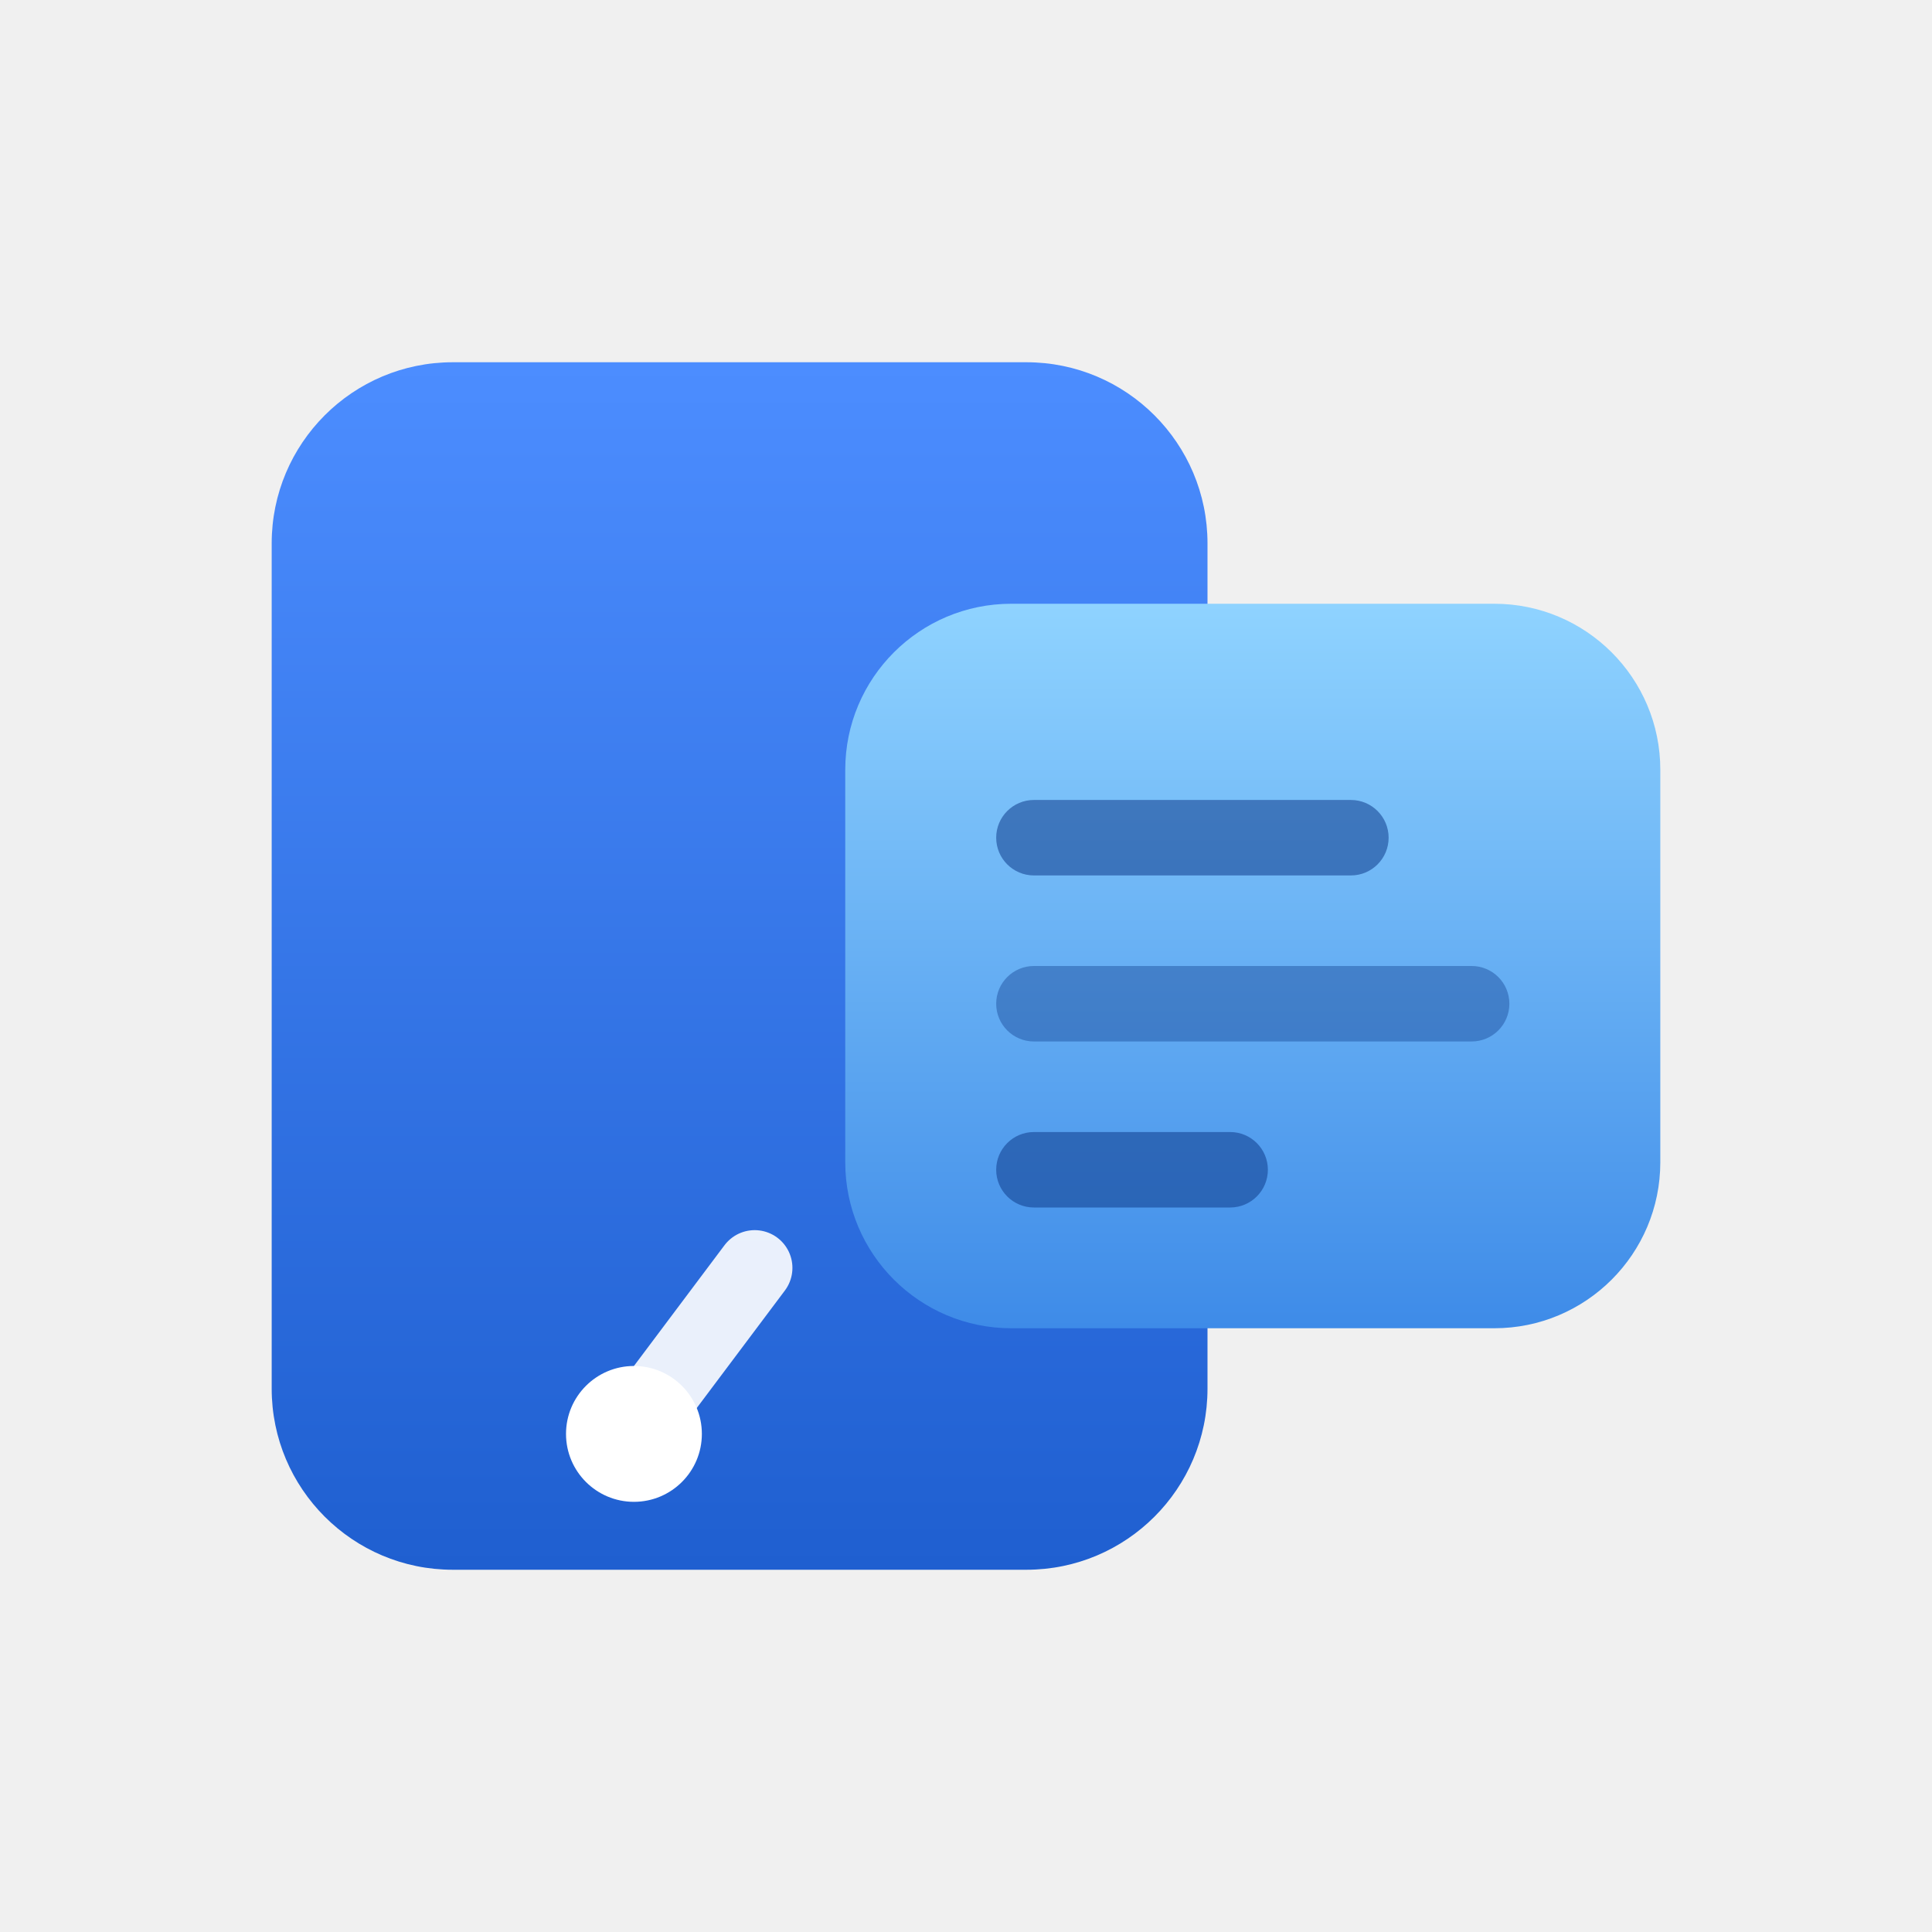
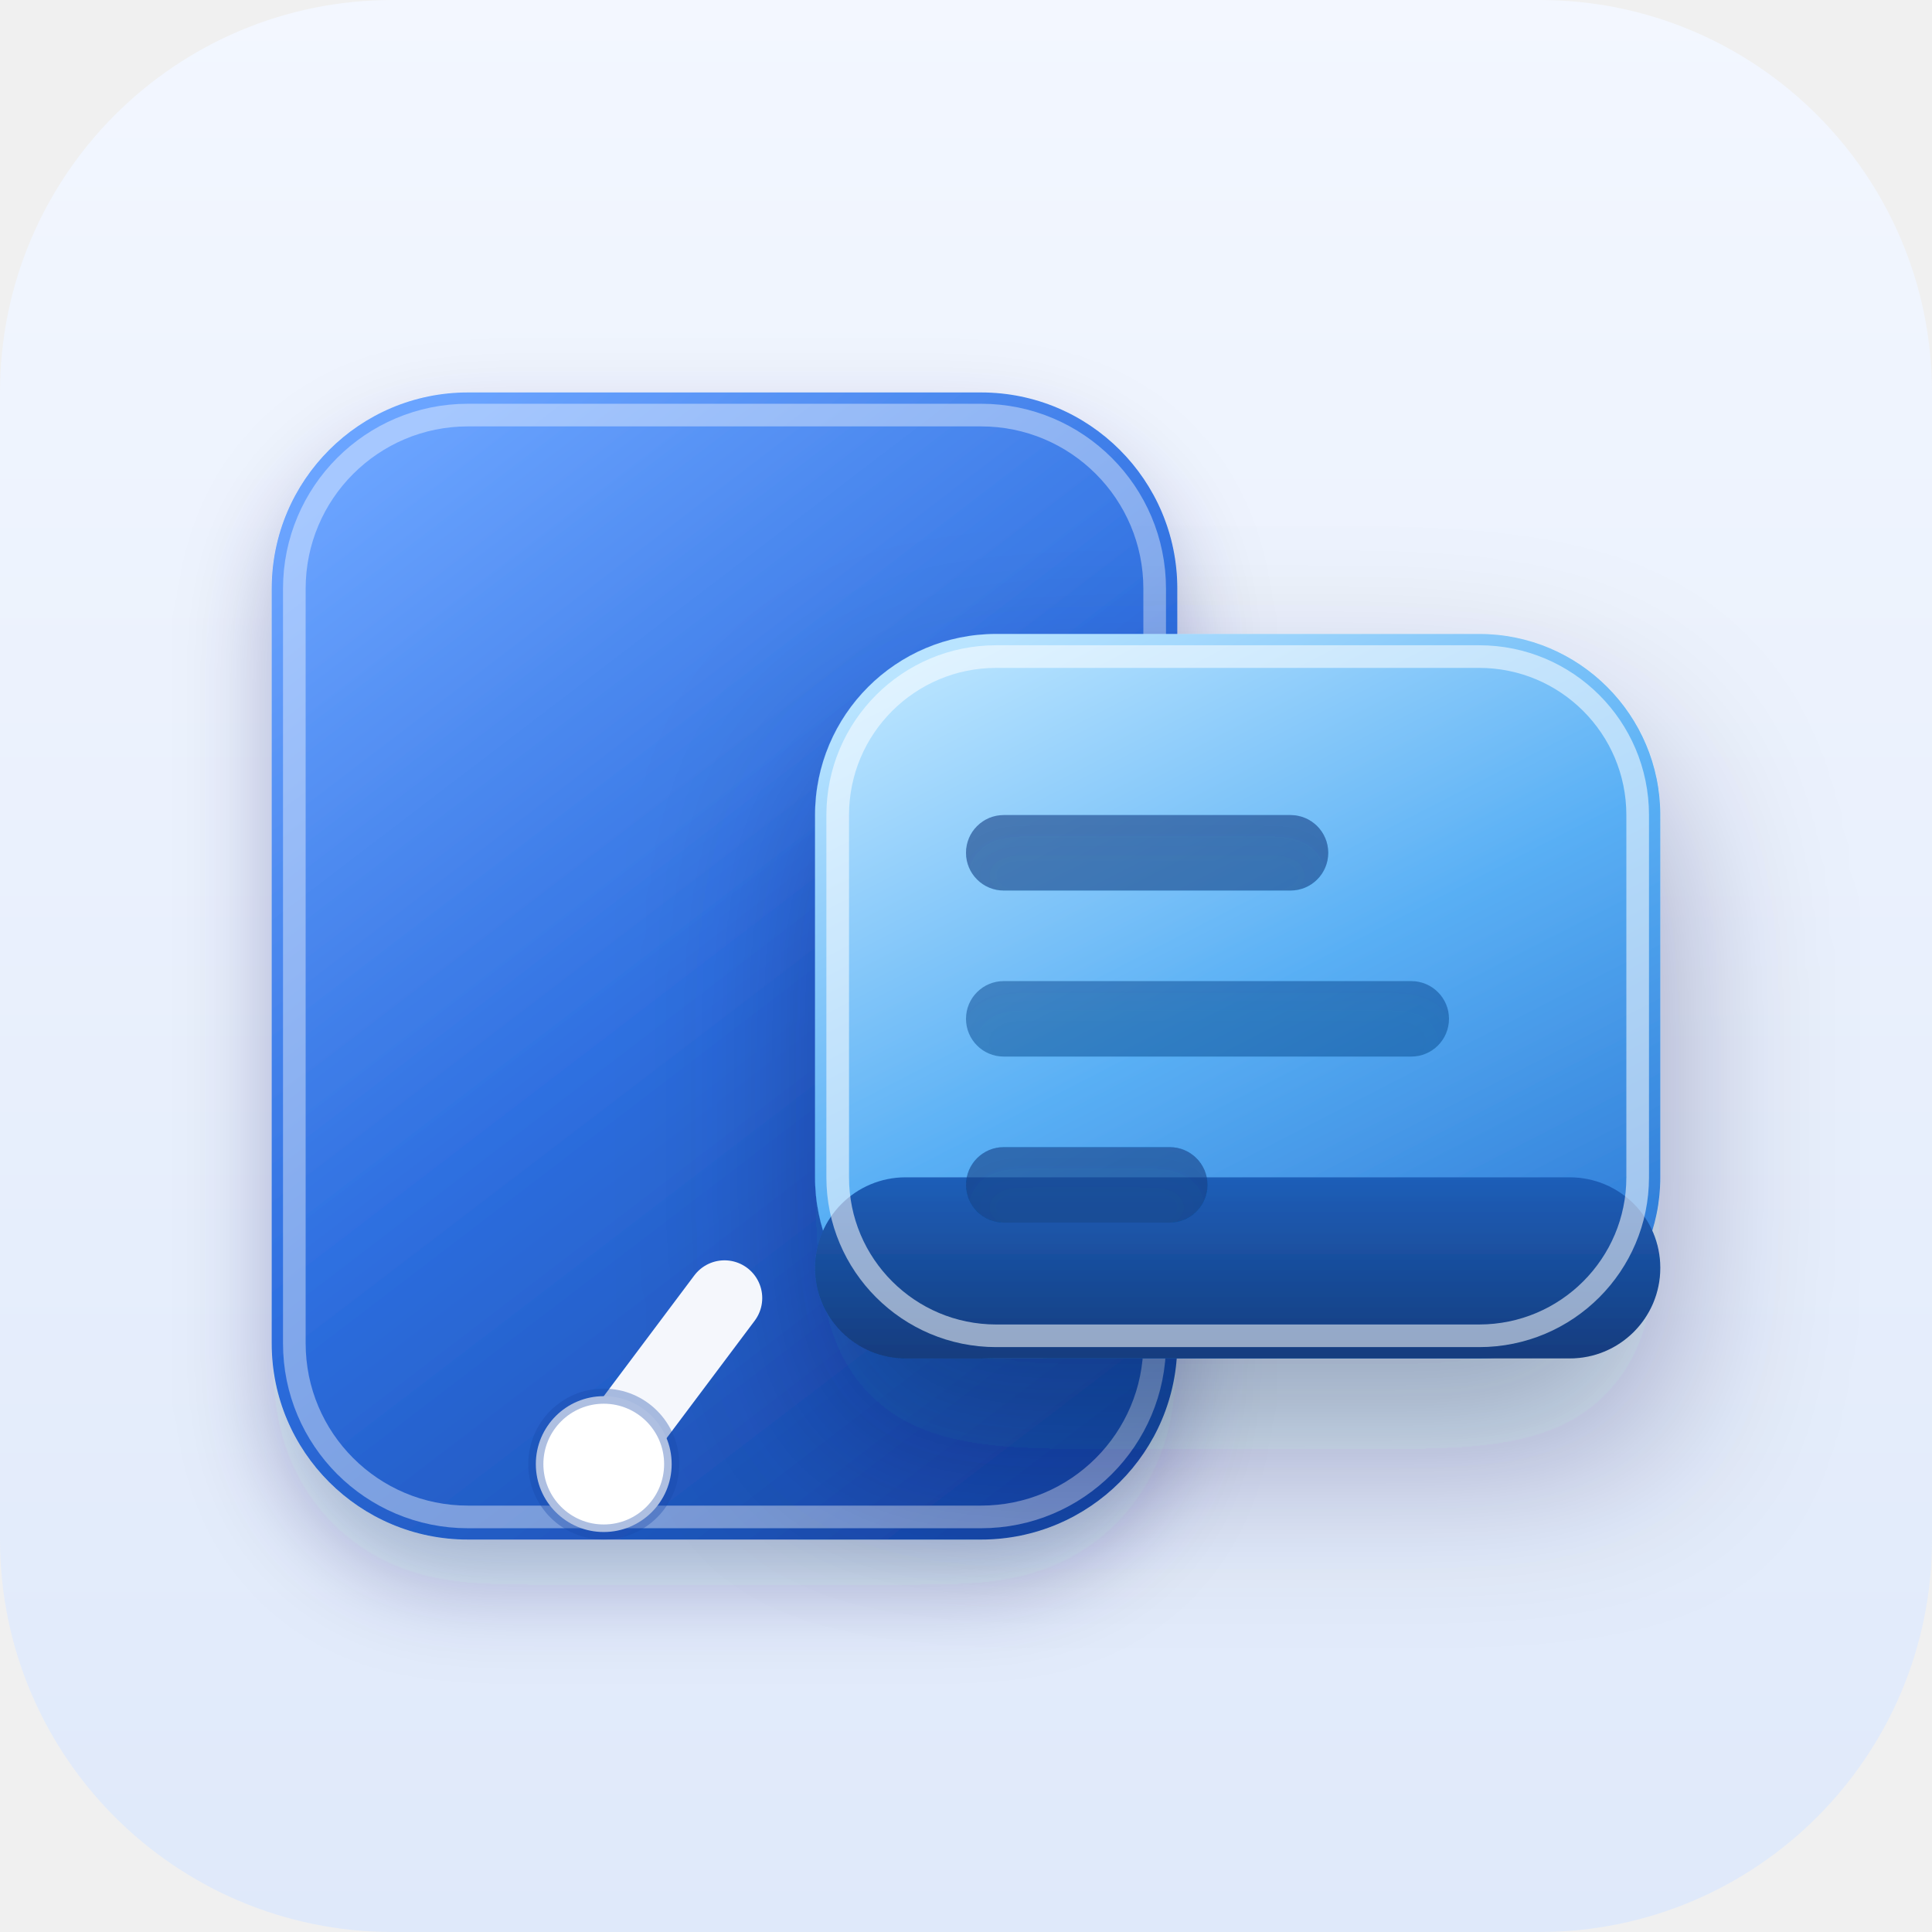
- <svg xmlns="http://www.w3.org/2000/svg" viewBox="0 0 128 128" width="128" height="128" role="img" aria-label="Sidecar">
+ <svg xmlns="http://www.w3.org/2000/svg" viewBox="0 0 128 128" width="128" height="128">
  <defs>
-     <linearGradient id="sidecar-main" x1="0" y1="0" x2="0" y2="1">
-       <stop offset="0" stop-color="#4C8DFF" />
-       <stop offset="1" stop-color="#1F5FD0" />
+     <linearGradient id="bg" x1="0" y1="0" x2="0" y2="1">
+       <stop offset="0" stop-color="#F3F7FF" />
+       <stop offset="1" stop-color="#DFE9FA" />
    </linearGradient>
-     <linearGradient id="sidecar-side" x1="0" y1="0" x2="0" y2="1">
-       <stop offset="0" stop-color="#8FD3FF" />
-       <stop offset="1" stop-color="#3E8BE8" />
+     <linearGradient id="main" x1="0.2" y1="0" x2="0.8" y2="1">
+       <stop offset="0" stop-color="#6BA4FF" />
+       <stop offset="0.5" stop-color="#2E6FE0" />
+       <stop offset="1" stop-color="#1748A8" />
    </linearGradient>
+     <linearGradient id="side" x1="0.2" y1="0" x2="0.8" y2="1">
+       <stop offset="0" stop-color="#B9E4FF" />
+       <stop offset="0.5" stop-color="#5AB0F5" />
+       <stop offset="1" stop-color="#2C79D6" />
+     </linearGradient>
+     <linearGradient id="sideEdge" x1="0" y1="0" x2="0" y2="1">
+       <stop offset="0" stop-color="#1F5EB8" />
+       <stop offset="1" stop-color="#123C7E" />
+     </linearGradient>
+     <filter id="soft" x="-40%" y="-40%" width="180%" height="180%">
+       <feDropShadow dx="0" dy="3" stdDeviation="3" flood-color="#0B2A63" flood-opacity="0.28" />
+     </filter>
+     <filter id="soft2" x="-40%" y="-40%" width="180%" height="180%">
+       <feDropShadow dx="0" dy="6" stdDeviation="6" flood-color="#08214D" flood-opacity="0.34" />
+     </filter>
+     <filter id="inset">
+       <feOffset dx="0" dy="1.5" />
+       <feGaussianBlur stdDeviation="1.2" />
+       <feComposite operator="out" in2="SourceAlpha" />
+       <feColorMatrix values="0 0 0 0 0  0 0 0 0 0.25  0 0 0 0 0.5  0 0 0 0.35 0" />
+       <feComposite operator="in" in2="SourceAlpha" />
+       <feComposite operator="over" in2="SourceGraphic" />
+     </filter>
  </defs>
-   <rect x="18" y="24" width="62" height="80" rx="12" fill="url(#sidecar-main)" />
-   <rect x="56" y="40" width="54" height="48" rx="11" fill="url(#sidecar-side)" />
-   <rect x="66" y="53" width="26" height="5" rx="2.5" fill="#0F3C8C" opacity="0.55" />
-   <rect x="66" y="64" width="34" height="5" rx="2.5" fill="#0F3C8C" opacity="0.4" />
-   <rect x="66" y="75" width="18" height="5" rx="2.5" fill="#0F3C8C" opacity="0.55" />
-   <path d="M50 84 L44 92" stroke="#FFFFFF" stroke-width="5" stroke-linecap="round" opacity="0.9" />
-   <circle cx="42" cy="95" r="4.5" fill="#FFFFFF" />
+   <rect width="128" height="128" rx="26" fill="url(#bg)" />
+   <g filter="url(#soft)">
+     <rect x="18" y="26" width="60" height="76" rx="13" fill="url(#main)" />
+     <rect x="19.5" y="27.5" width="57" height="73" rx="11.5" fill="none" stroke="#FFFFFF" stroke-opacity="0.4" stroke-width="1.5" />
+   </g>
+   <g filter="url(#soft2)">
+     <rect x="54" y="42" width="56" height="48" rx="12" fill="url(#side)" />
+     <rect x="54" y="78" width="56" height="12" rx="6" fill="url(#sideEdge)" />
+     <rect x="55.5" y="43.5" width="53" height="45" rx="10.5" fill="none" stroke="#FFFFFF" stroke-opacity="0.55" stroke-width="1.5" />
+   </g>
+   <g filter="url(#inset)">
+     <rect x="64" y="54" width="24" height="5" rx="2.5" fill="#0B3C86" opacity="0.6" />
+     <rect x="64" y="65" width="32" height="5" rx="2.5" fill="#0B3C86" opacity="0.45" />
+     <rect x="64" y="76" width="16" height="5" rx="2.5" fill="#0B3C86" opacity="0.6" />
+   </g>
+   <path d="M48 86 L42 94" stroke="#FFFFFF" stroke-width="5" stroke-linecap="round" opacity="0.95" />
+   <circle cx="40" cy="97" r="4.5" fill="#FFFFFF" />
+   <circle cx="40" cy="97" r="4.5" fill="none" stroke="#1748A8" stroke-opacity="0.35" />
</svg>
